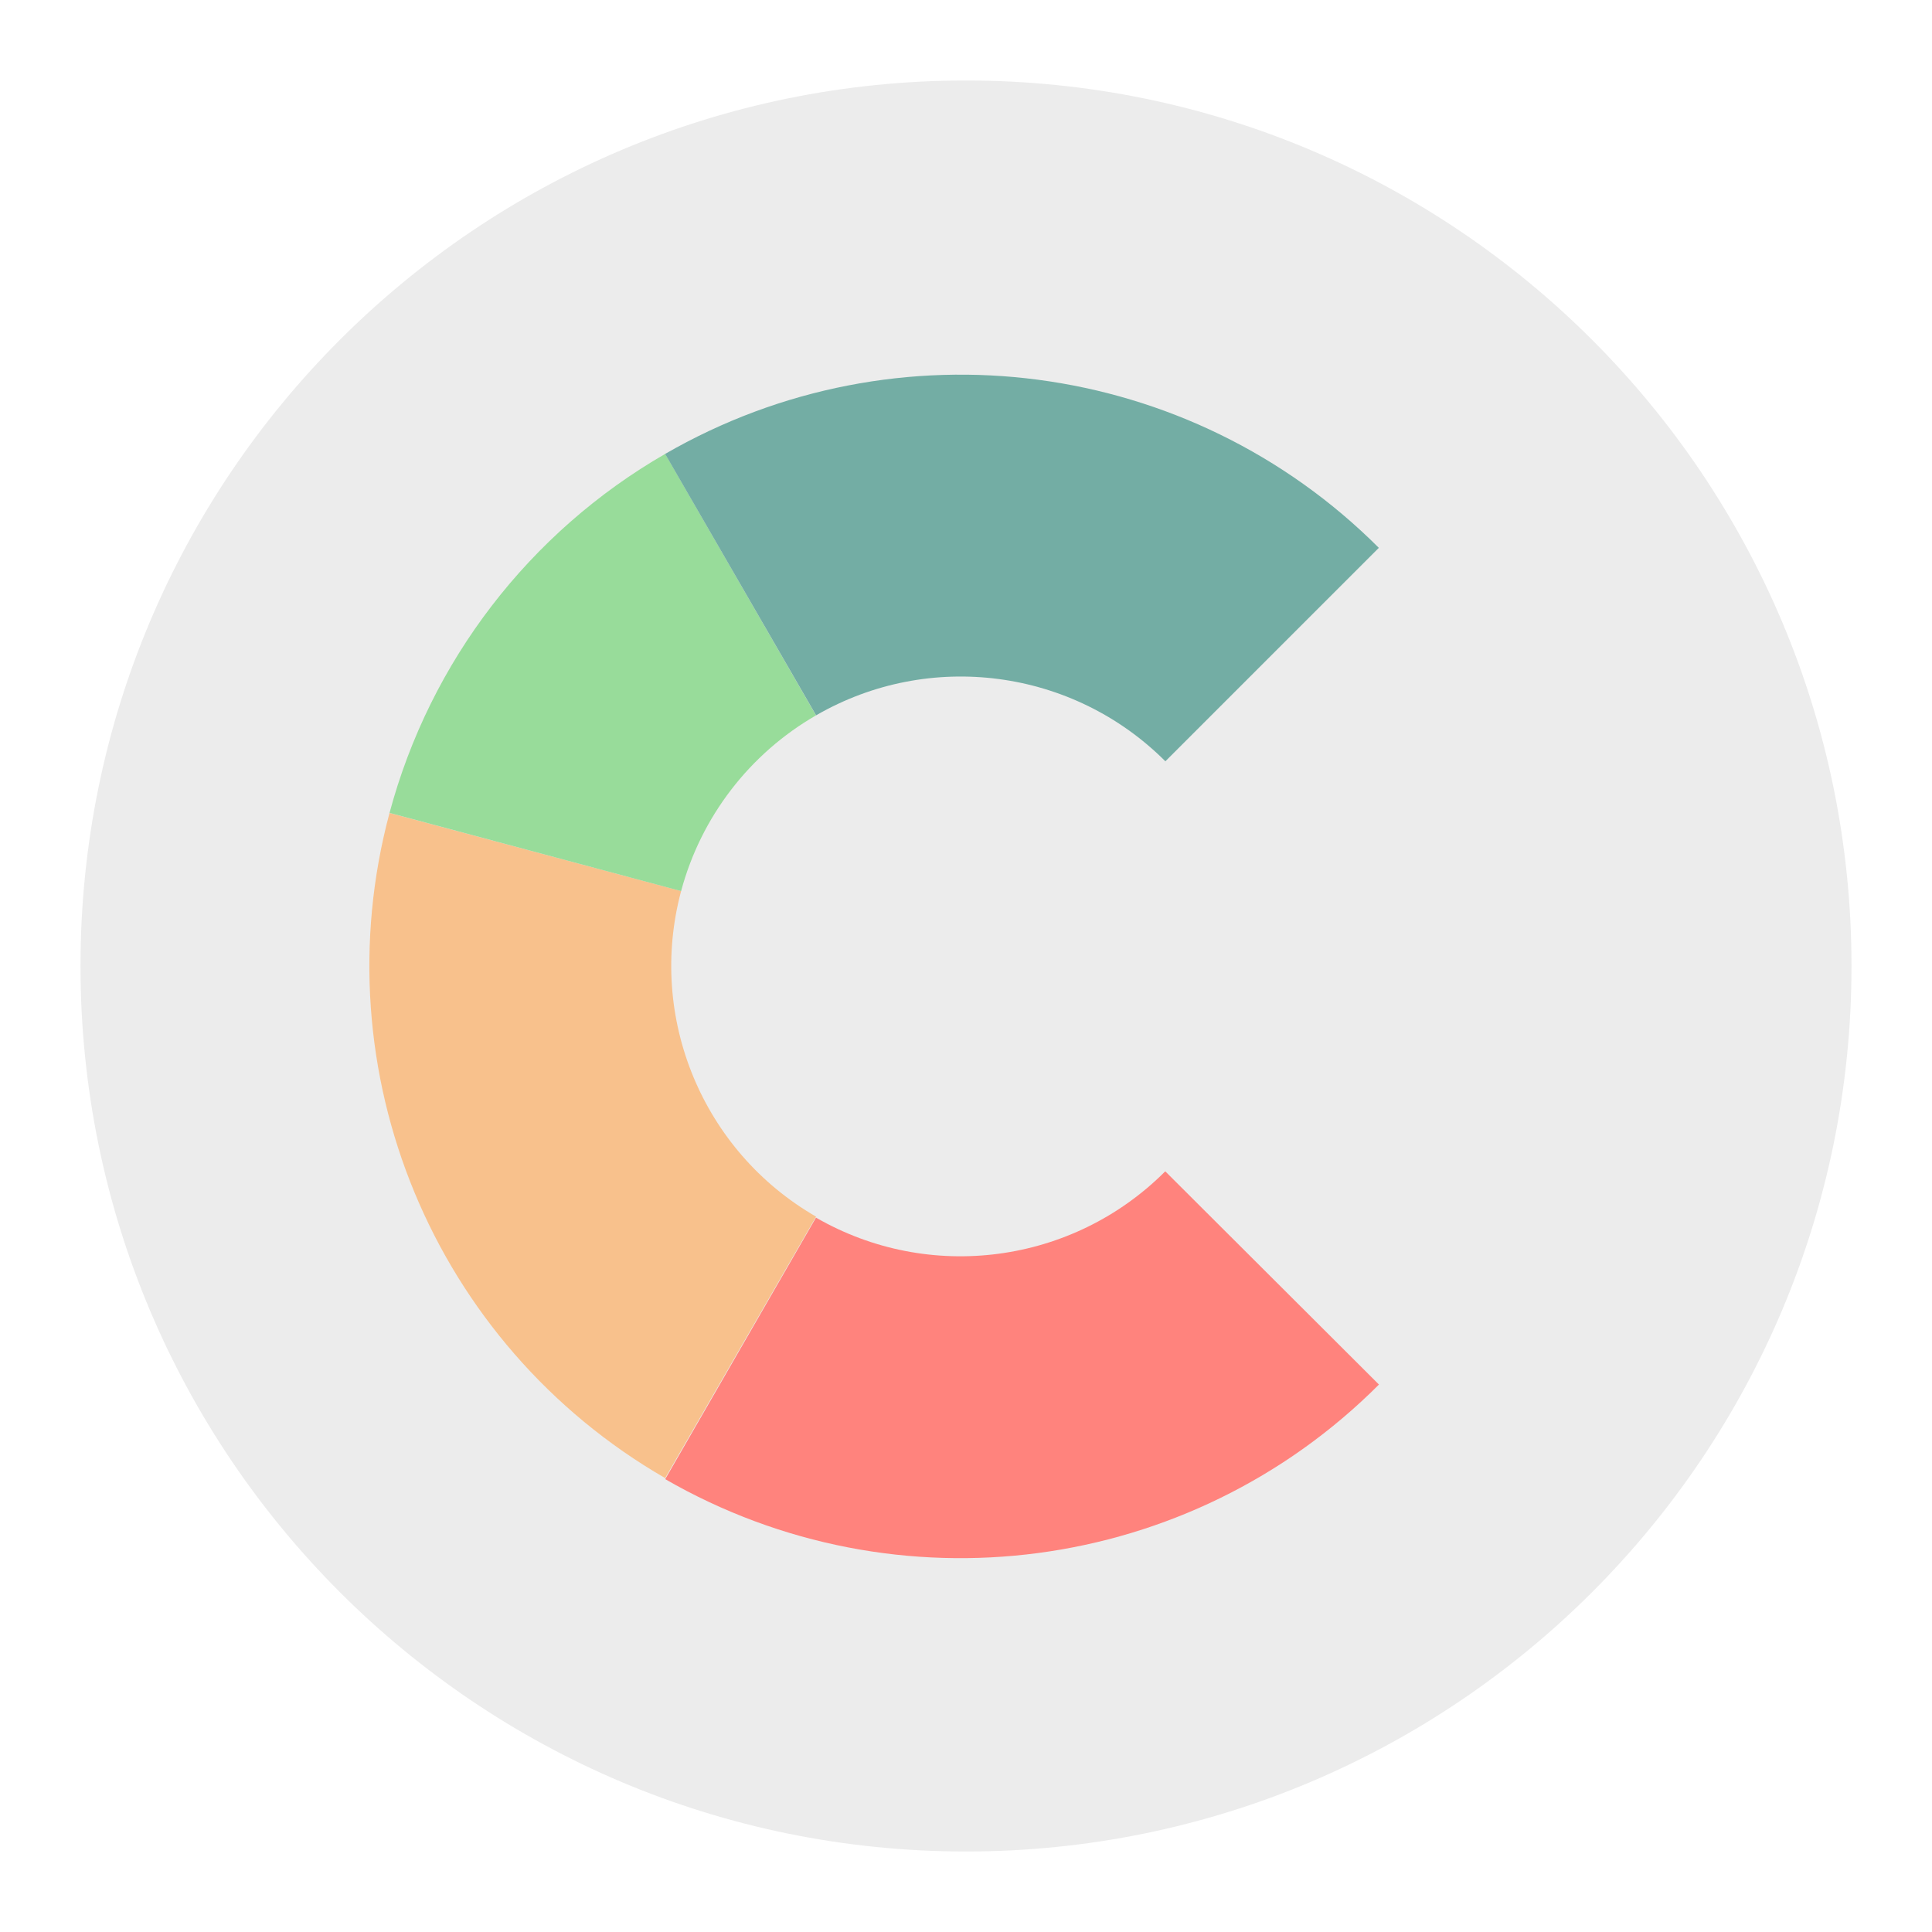
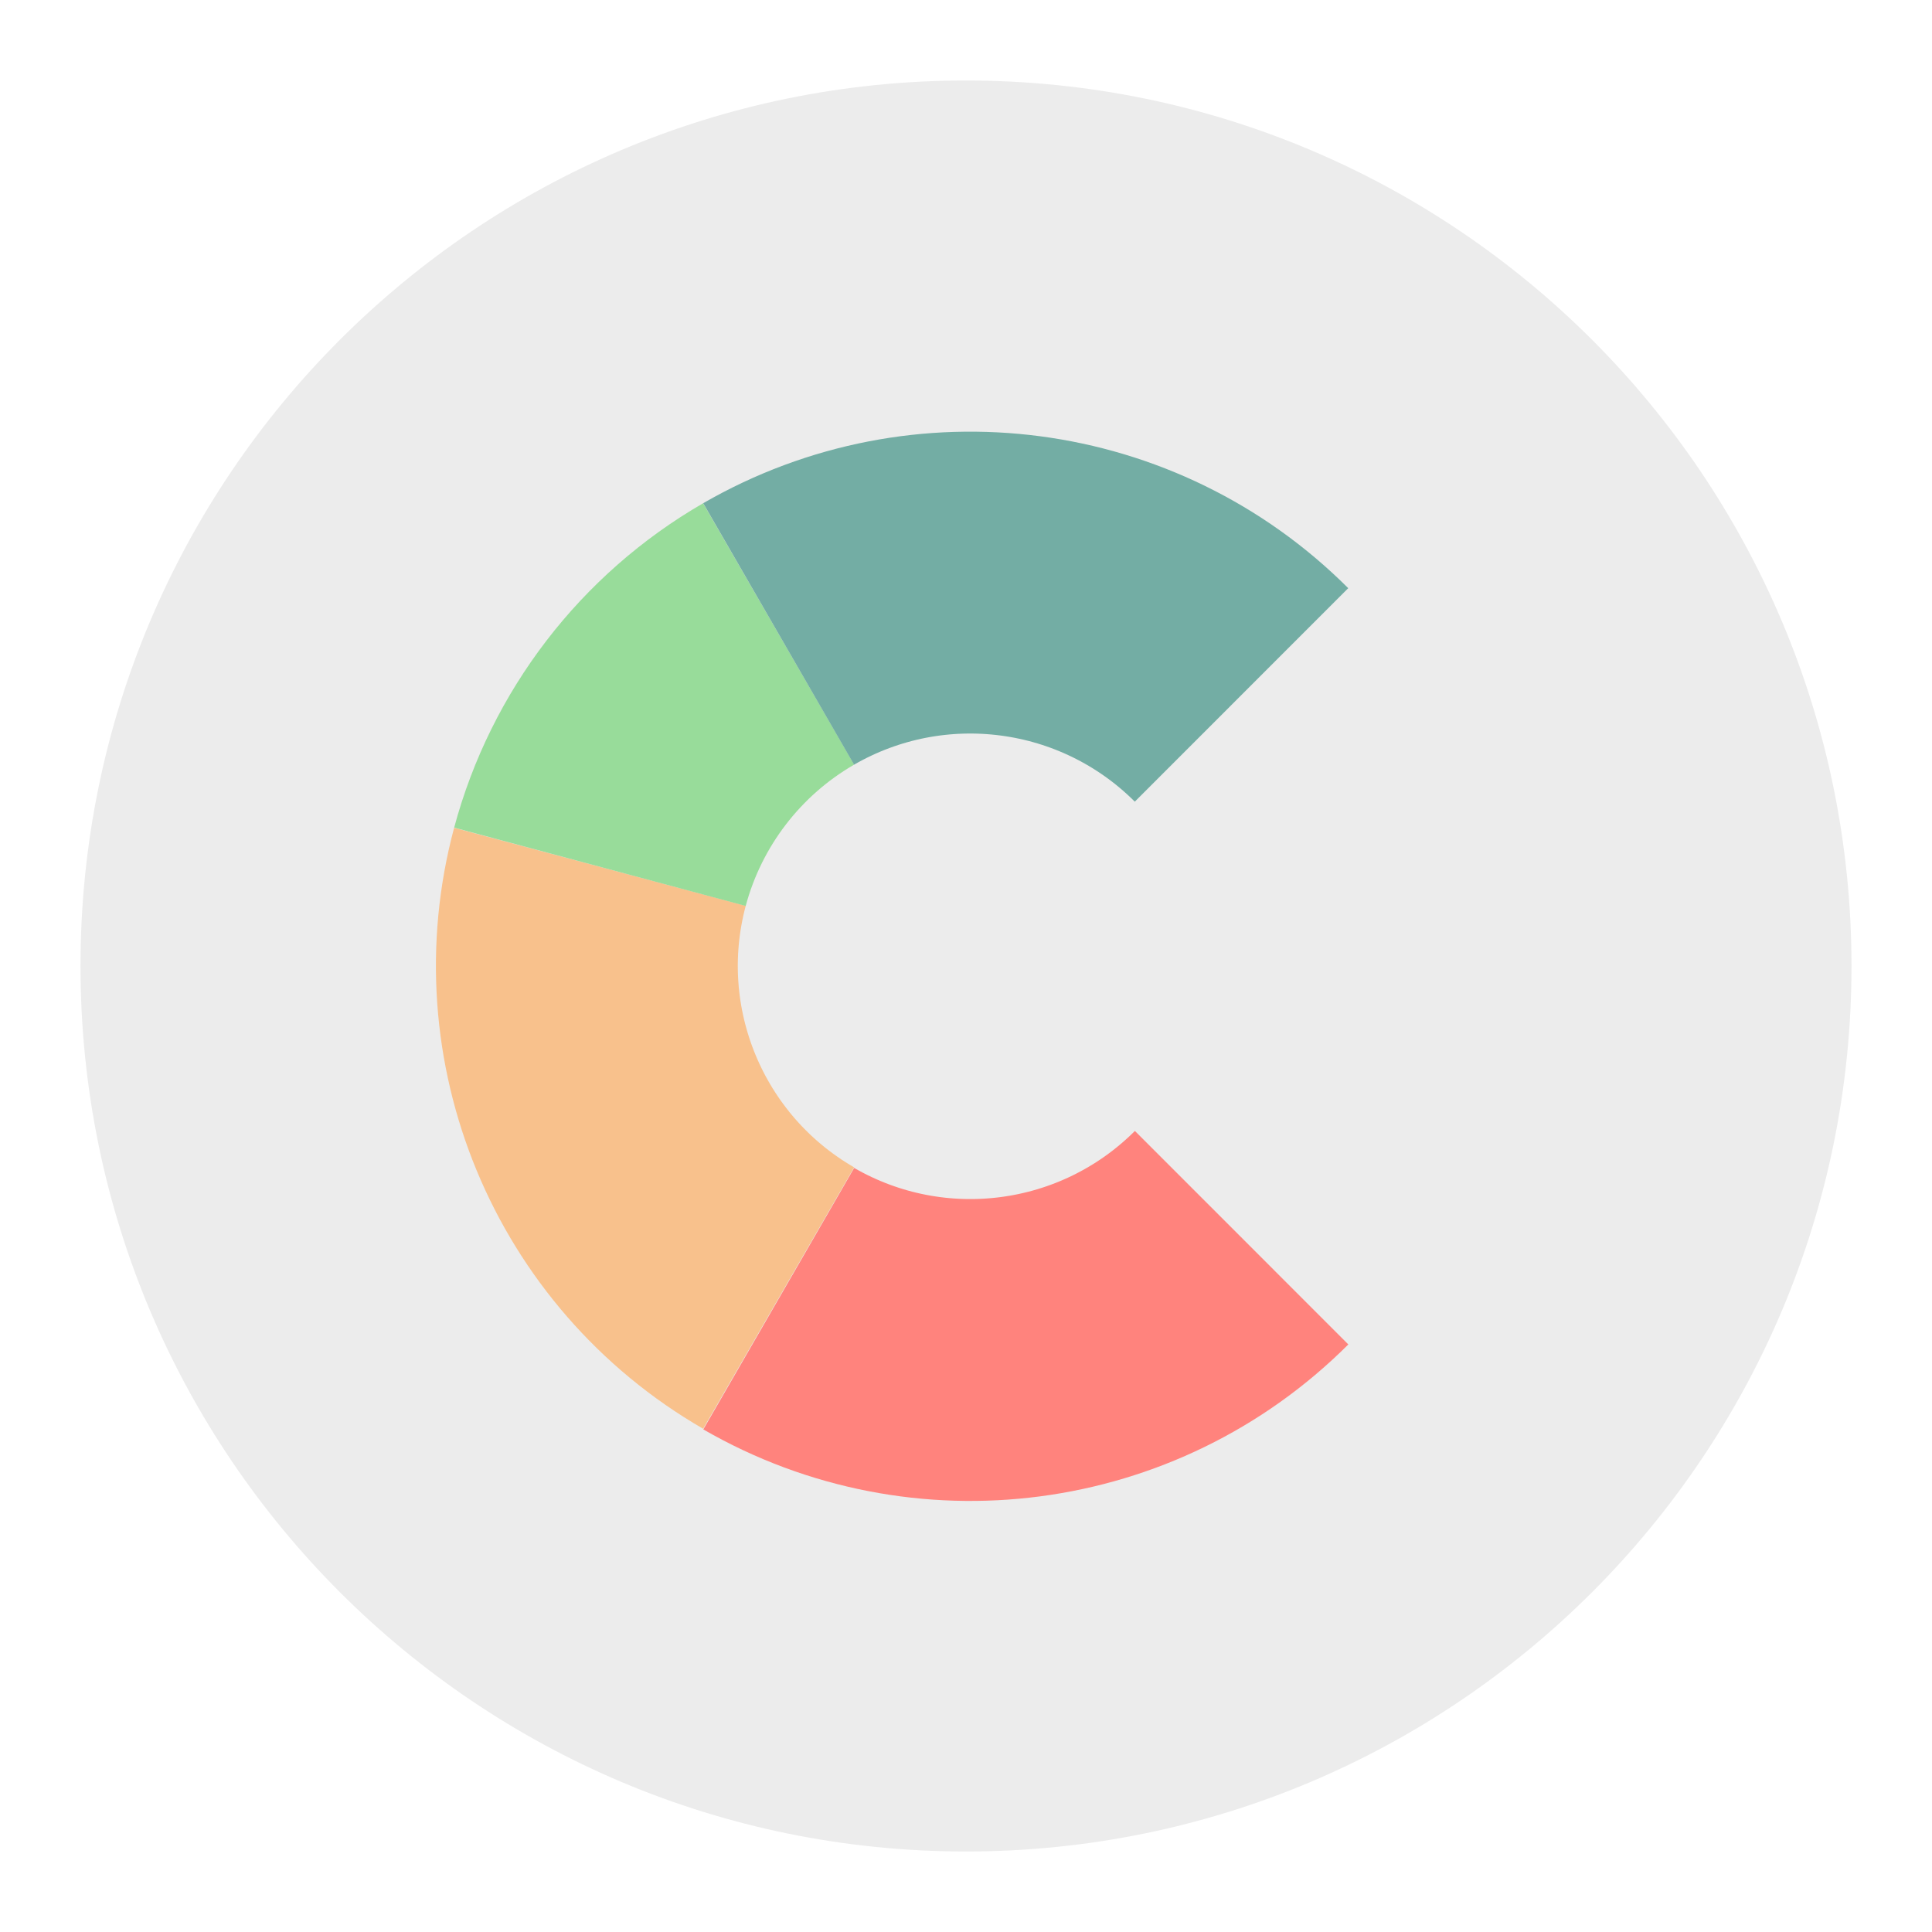
<svg xmlns="http://www.w3.org/2000/svg" viewBox="0 0 192 192">
  <circle cx="96" cy="96" r="88" style="fill:#ececec" />
-   <path d="M126.42,127a43.75,43.75,0,0,1-52.82,7" style="fill:#ff837d;stroke:#ff837d;stroke-miterlimit:10;stroke-width:30px" />
-   <path d="M73.6,133.9A43.77,43.77,0,0,1,53.2,84.67" style="fill:none;stroke:#f8c18c;stroke-width:30px" />
-   <path d="M53.2,84.67A43.76,43.76,0,0,1,73.6,58.1" style="fill:none;stroke:#98dc9a;stroke-width:30px" />
-   <path d="M73.6,58.1a43.75,43.75,0,0,1,52.82,6.95" style="fill:none;stroke:#73ada4;stroke-width:30px" />
+   <path d="M123.39,123a38.12,38.12,0,0,1-46,6.06" style="fill:#ff837d;stroke:#ff837d;stroke-miterlimit:10;stroke-width:30px" />
+   <path d="M77.38,129A38.12,38.12,0,0,1,59.62,86.14" style="fill:none;stroke:#f8c18c;stroke-width:30px" />
+   <path d="M59.62,86.14A38.16,38.16,0,0,1,77.38,63" style="fill:none;stroke:#98dc9a;stroke-width:30px" />
+   <path d="M77.38,63a38.12,38.12,0,0,1,46,6.06" style="fill:none;stroke:#73ada4;stroke-width:30px" />
</svg>
